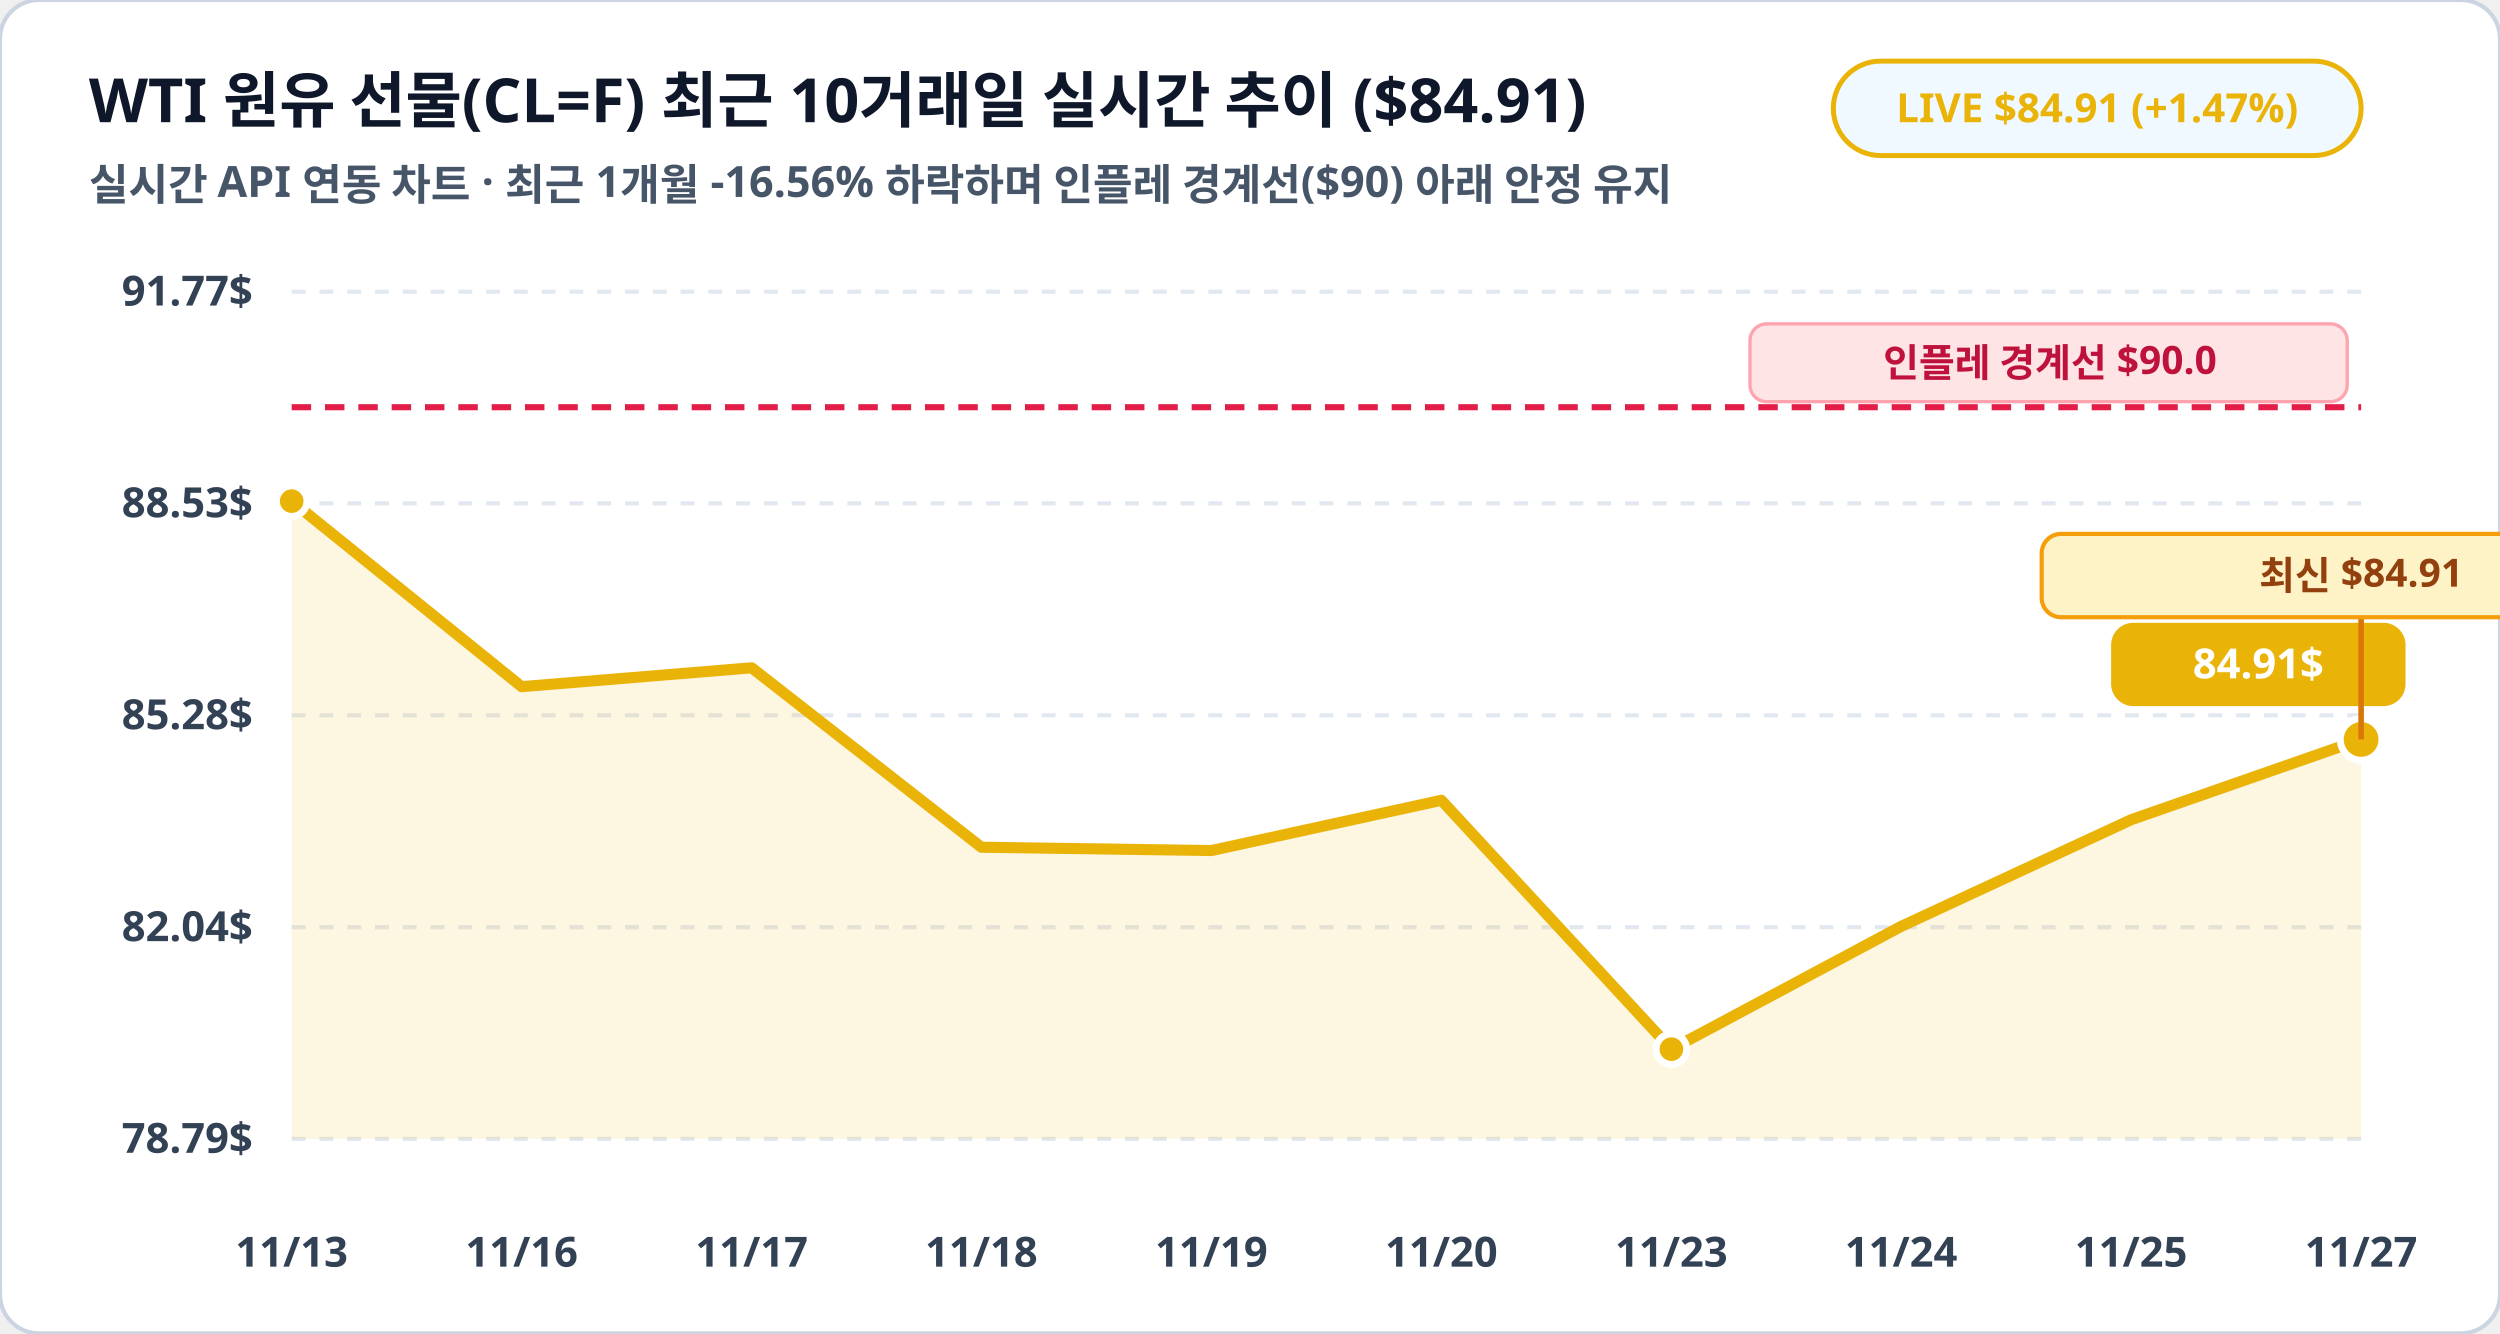
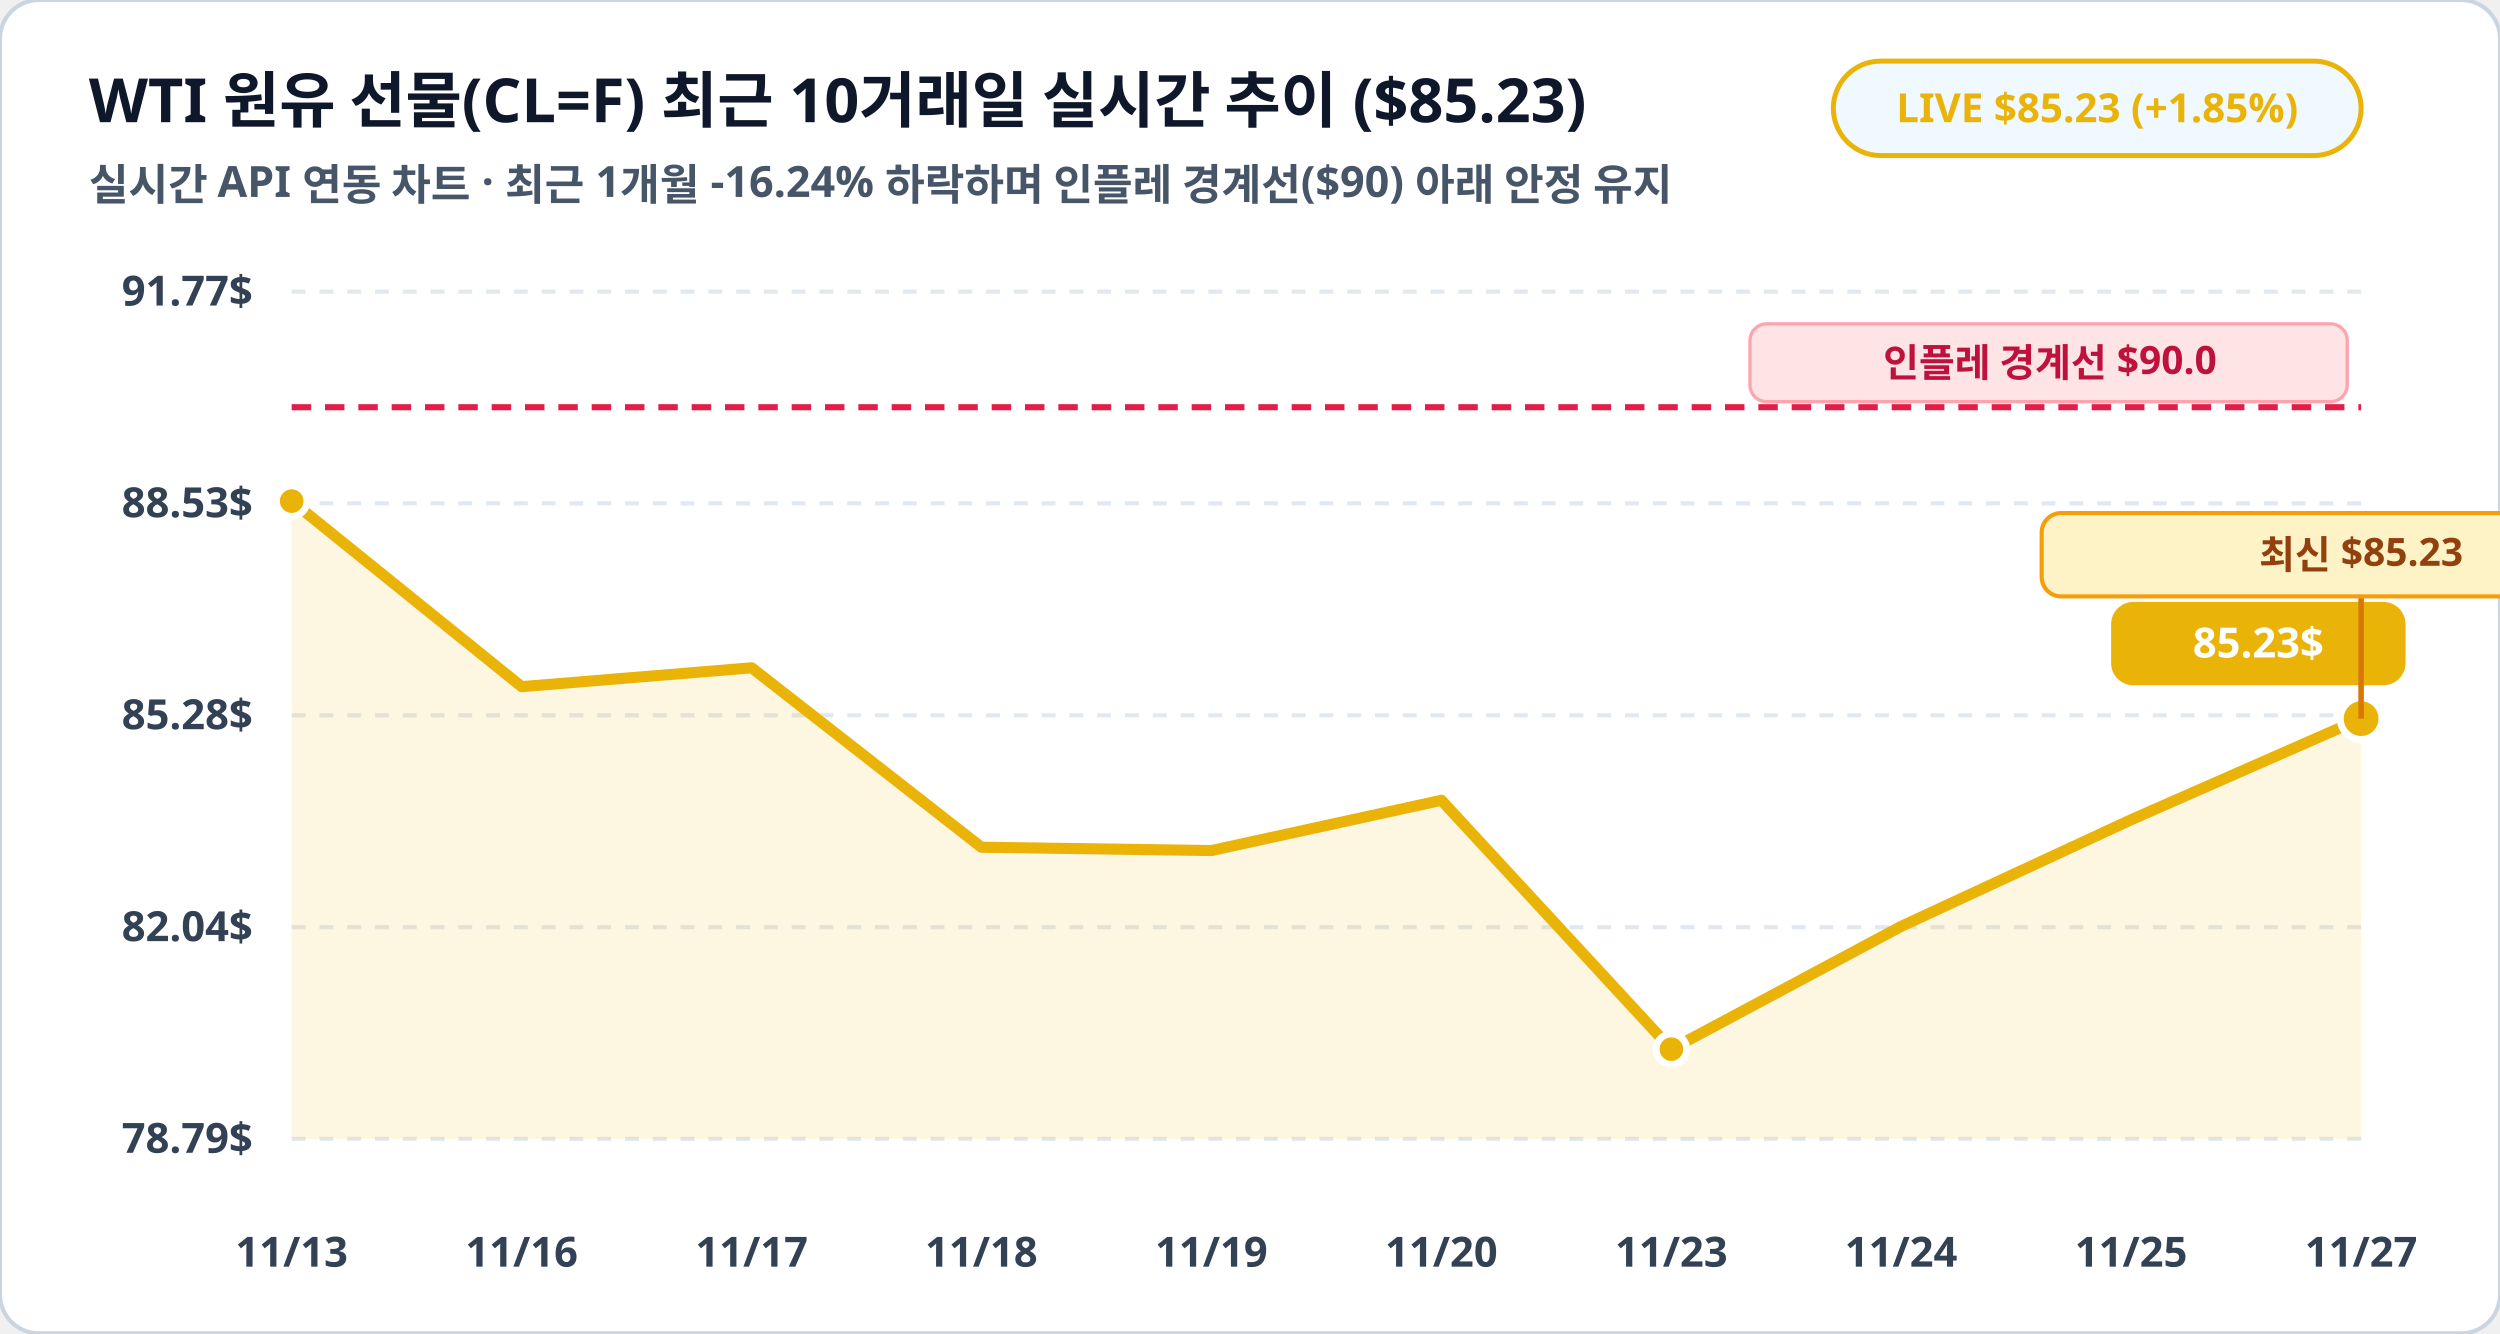
<svg xmlns="http://www.w3.org/2000/svg" viewBox="0 0 900 480" width="100%" height="100%">
  <rect width="900" height="480" rx="14" fill="#ffffff" stroke="#cbd5e1" stroke-width="1.5" />
-   <text x="32" y="44" fill="#0f172a" font-family="Pretendard, sans-serif" font-size="22" font-weight="900">WTI 원유 선물(CL=F) 최근 10거래일 실시간 추이 ($84.91)</text>
-   <text x="32" y="72" fill="#475569" font-family="Pretendard, sans-serif" font-size="15.5" font-weight="600">실시간 API 연동 차트 · 최근 1개월 -16.56% 하락하며 인플레 경계선($90) 아래 안정 유지</text>
+   <text x="32" y="44" fill="#0f172a" font-family="Pretendard, sans-serif" font-size="22" font-weight="900">WTI 원유 선물(CL=F) 최근 10거래일 실시간 추이 ($85.23)</text>
+   <text x="32" y="72" fill="#475569" font-family="Pretendard, sans-serif" font-size="15.5" font-weight="600">실시간 API 연동 차트 · 최근 1개월 -16.24% 하락하며 인플레 경계선($90) 아래 안정 유지</text>
  <rect x="660" y="22" width="190" height="34" rx="17" fill="#f0f9ff" stroke="#eab308" stroke-width="1.8" />
-   <text x="755" y="44" fill="#eab308" font-family="Pretendard, sans-serif" font-size="14.5" font-weight="800" text-anchor="middle">LIVE $84.91 (+1.47%)</text>
+   <text x="755" y="44" fill="#eab308" font-family="Pretendard, sans-serif" font-size="14.5" font-weight="800" text-anchor="middle">LIVE $85.23 (+1.85%)</text>
  <line x1="105" y1="105.0" x2="850" y2="105.0" stroke="#e2e8f0" stroke-width="1.5" stroke-dasharray="5,5" />
  <text x="91" y="110.0" fill="#334155" font-family="Pretendard, sans-serif" font-size="15" font-weight="700" text-anchor="end">91.77$</text>
  <line x1="105" y1="181.2" x2="850" y2="181.2" stroke="#e2e8f0" stroke-width="1.5" stroke-dasharray="5,5" />
  <text x="91" y="186.2" fill="#334155" font-family="Pretendard, sans-serif" font-size="15" font-weight="700" text-anchor="end">88.53$</text>
  <line x1="105" y1="257.5" x2="850" y2="257.5" stroke="#e2e8f0" stroke-width="1.5" stroke-dasharray="5,5" />
  <text x="91" y="262.5" fill="#334155" font-family="Pretendard, sans-serif" font-size="15" font-weight="700" text-anchor="end">85.28$</text>
  <line x1="105" y1="333.8" x2="850" y2="333.8" stroke="#e2e8f0" stroke-width="1.5" stroke-dasharray="5,5" />
  <text x="91" y="338.8" fill="#334155" font-family="Pretendard, sans-serif" font-size="15" font-weight="700" text-anchor="end">82.04$</text>
  <line x1="105" y1="410.0" x2="850" y2="410.0" stroke="#e2e8f0" stroke-width="1.5" stroke-dasharray="5,5" />
  <text x="91" y="415.0" fill="#334155" font-family="Pretendard, sans-serif" font-size="15" font-weight="700" text-anchor="end">78.79$</text>
-   <polygon points="105.0,410.0 105.0,180.4 187.8,247.2 270.6,240.4 353.3,305.0 436.1,306.2 518.9,288.1 601.7,377.7 684.4,333.5 767.2,295.1 850.0,266.2 850.0,410.0" fill="#eab308" fill-opacity="0.12" />
-   <polyline fill="none" stroke="#eab308" stroke-width="4" stroke-linecap="round" stroke-linejoin="round" points="105.0,180.4 187.8,247.2 270.6,240.4 353.3,305.0 436.1,306.2 518.9,288.1 601.7,377.7 684.4,333.5 767.2,295.1 850.0,266.2" />
+   <polygon points="105.0,410.0 105.0,180.4 187.8,247.2 270.6,240.4 353.3,305.0 436.1,306.2 518.9,288.1 601.7,377.7 684.4,333.5 767.2,295.1 850.0,258.7 850.0,410.0" fill="#eab308" fill-opacity="0.12" />
+   <polyline fill="none" stroke="#eab308" stroke-width="4" stroke-linecap="round" stroke-linejoin="round" points="105.0,180.4 187.8,247.2 270.6,240.4 353.3,305.0 436.1,306.2 518.9,288.1 601.7,377.7 684.4,333.5 767.2,295.1 850.0,258.7" />
  <line x1="105" y1="146.6" x2="850" y2="146.6" stroke="#e11d48" stroke-width="2.2" stroke-dasharray="7,5" />
  <rect x="630" y="116.6" width="215" height="28" rx="6" fill="#ffe4e6" stroke="#fda4af" stroke-width="1.2" />
  <text x="738" y="135.6" fill="#be123c" font-family="Pretendard, sans-serif" font-size="14" font-weight="800" text-anchor="middle">인플레 경계선 $90.0</text>
  <circle cx="105.0" cy="180.4" r="5.5" fill="#eab308" stroke="#ffffff" stroke-width="2.5" />
  <circle cx="601.7" cy="377.7" r="5.5" fill="#eab308" stroke="#ffffff" stroke-width="2.5" />
-   <circle cx="850.0" cy="266.2" r="7.5" fill="#eab308" stroke="#ffffff" stroke-width="2.5" />
-   <rect x="760.0" y="224.2" width="106" height="30" rx="8" fill="#eab308" />
-   <text x="813.0" y="244.2" fill="#ffffff" font-family="Pretendard, sans-serif" font-size="15" font-weight="800" text-anchor="middle">84.91$</text>
-   <line x1="850.0" y1="266.2" x2="850.0" y2="222.2" stroke="#d97706" stroke-width="2" />
-   <rect x="735.0" y="192.2" width="230" height="30" rx="7" fill="#fef3c7" stroke="#f59e0b" stroke-width="1.5" />
-   <text x="850.0" y="212.2" fill="#92400e" font-family="Pretendard, sans-serif" font-size="14" font-weight="800" text-anchor="middle">최신 $84.91</text>
+   <circle cx="850.0" cy="258.7" r="7.5" fill="#eab308" stroke="#ffffff" stroke-width="2.5" />
+   <rect x="760.0" y="216.7" width="106" height="30" rx="8" fill="#eab308" />
+   <text x="813.0" y="236.7" fill="#ffffff" font-family="Pretendard, sans-serif" font-size="15" font-weight="800" text-anchor="middle">85.23$</text>
+   <line x1="850.0" y1="258.7" x2="850.0" y2="214.7" stroke="#d97706" stroke-width="2" />
+   <rect x="735.0" y="184.7" width="230" height="30" rx="7" fill="#fef3c7" stroke="#f59e0b" stroke-width="1.5" />
+   <text x="850.0" y="204.7" fill="#92400e" font-family="Pretendard, sans-serif" font-size="14" font-weight="800" text-anchor="middle">최신 $85.23</text>
  <text x="105.0" y="456" fill="#334155" font-family="Pretendard, sans-serif" font-size="15" font-weight="700" text-anchor="middle">11/13</text>
  <text x="187.8" y="456" fill="#334155" font-family="Pretendard, sans-serif" font-size="15" font-weight="700" text-anchor="middle">11/16</text>
  <text x="270.6" y="456" fill="#334155" font-family="Pretendard, sans-serif" font-size="15" font-weight="700" text-anchor="middle">11/17</text>
  <text x="353.3" y="456" fill="#334155" font-family="Pretendard, sans-serif" font-size="15" font-weight="700" text-anchor="middle">11/18</text>
  <text x="436.1" y="456" fill="#334155" font-family="Pretendard, sans-serif" font-size="15" font-weight="700" text-anchor="middle">11/19</text>
  <text x="518.9" y="456" fill="#334155" font-family="Pretendard, sans-serif" font-size="15" font-weight="700" text-anchor="middle">11/20</text>
  <text x="601.7" y="456" fill="#334155" font-family="Pretendard, sans-serif" font-size="15" font-weight="700" text-anchor="middle">11/23</text>
  <text x="684.4" y="456" fill="#334155" font-family="Pretendard, sans-serif" font-size="15" font-weight="700" text-anchor="middle">11/24</text>
  <text x="767.2" y="456" fill="#334155" font-family="Pretendard, sans-serif" font-size="15" font-weight="700" text-anchor="middle">11/25</text>
  <text x="850.0" y="456" fill="#334155" font-family="Pretendard, sans-serif" font-size="15" font-weight="700" text-anchor="middle">11/27</text>
</svg>
